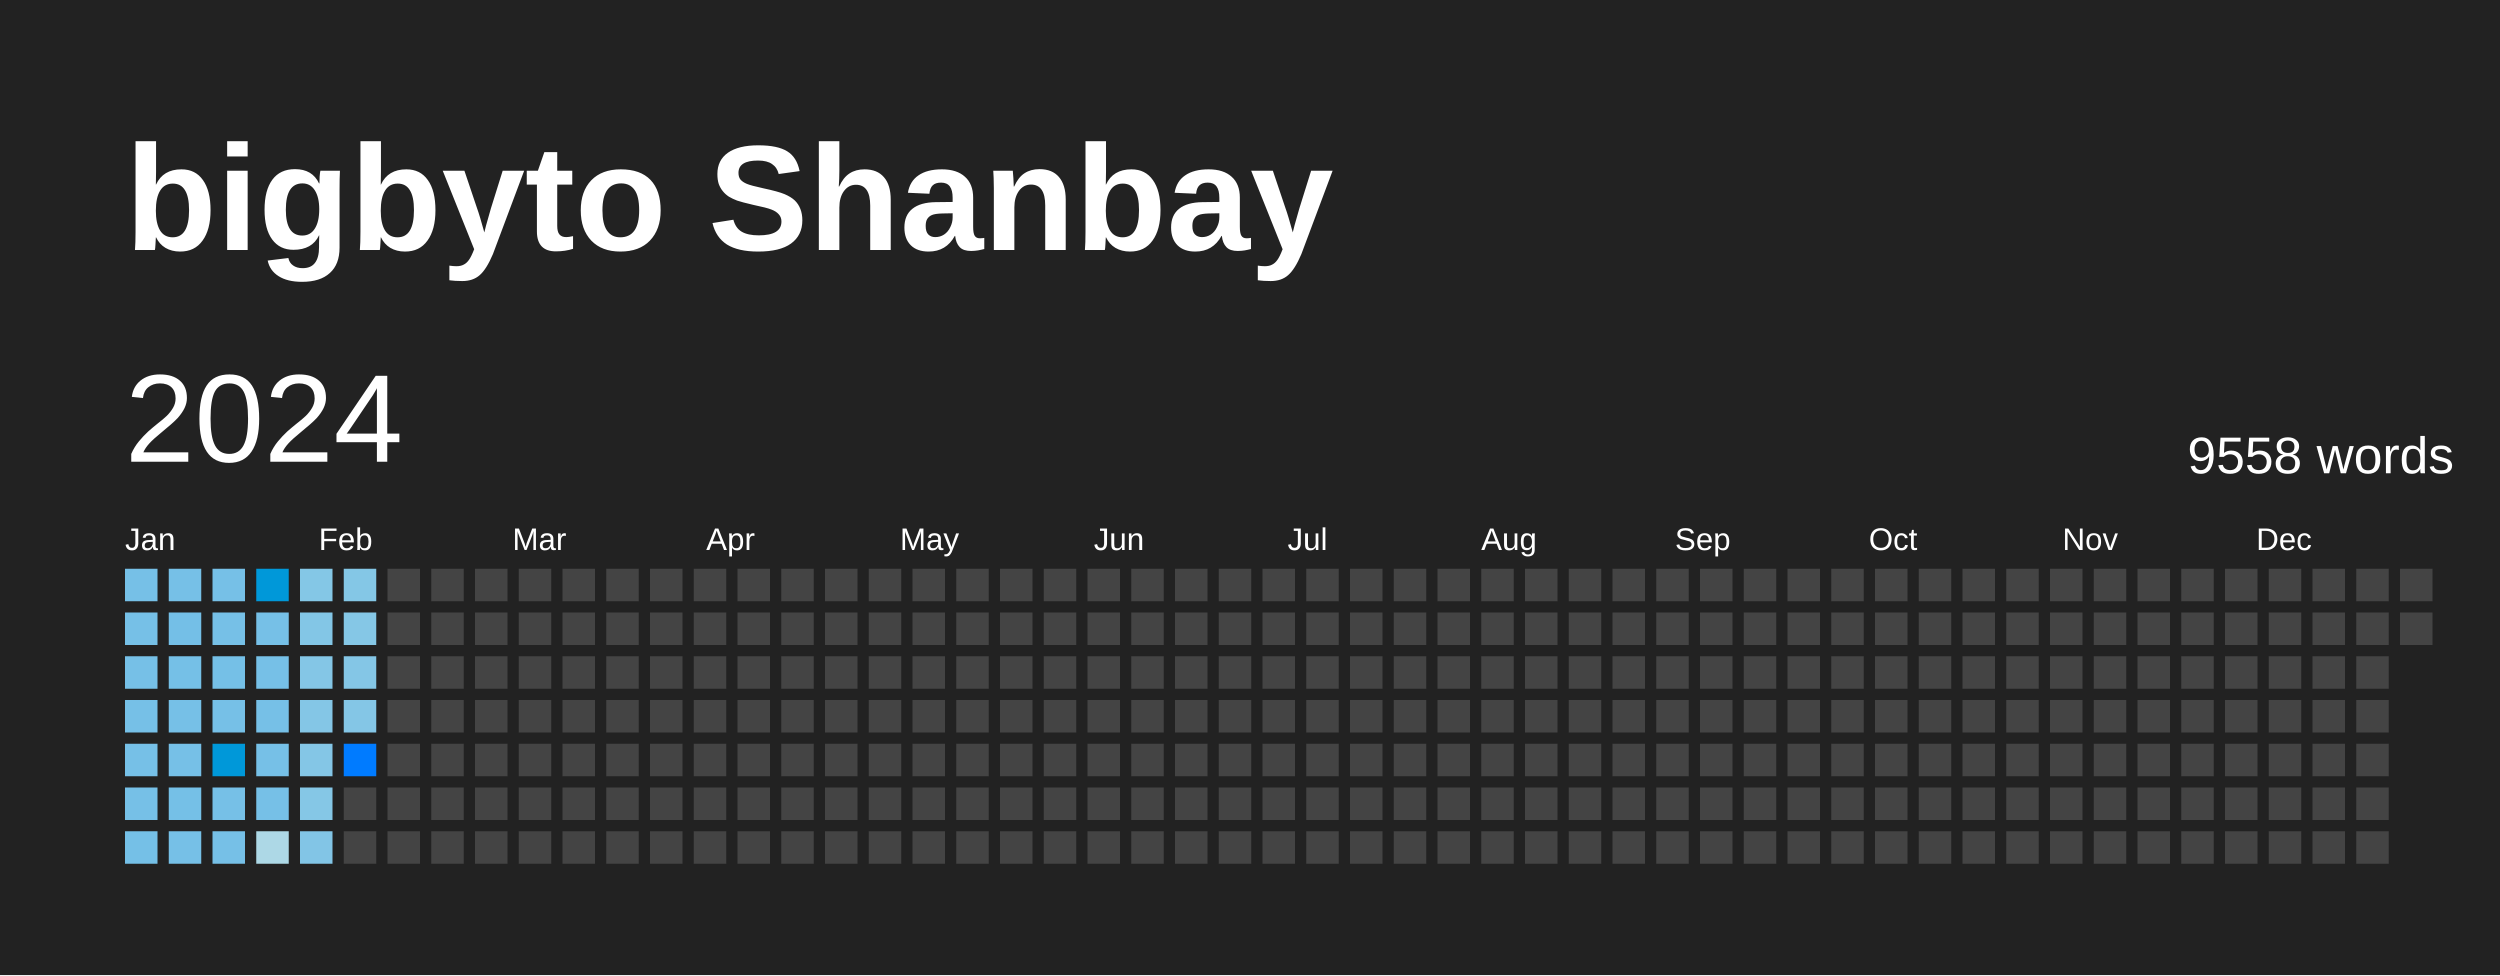
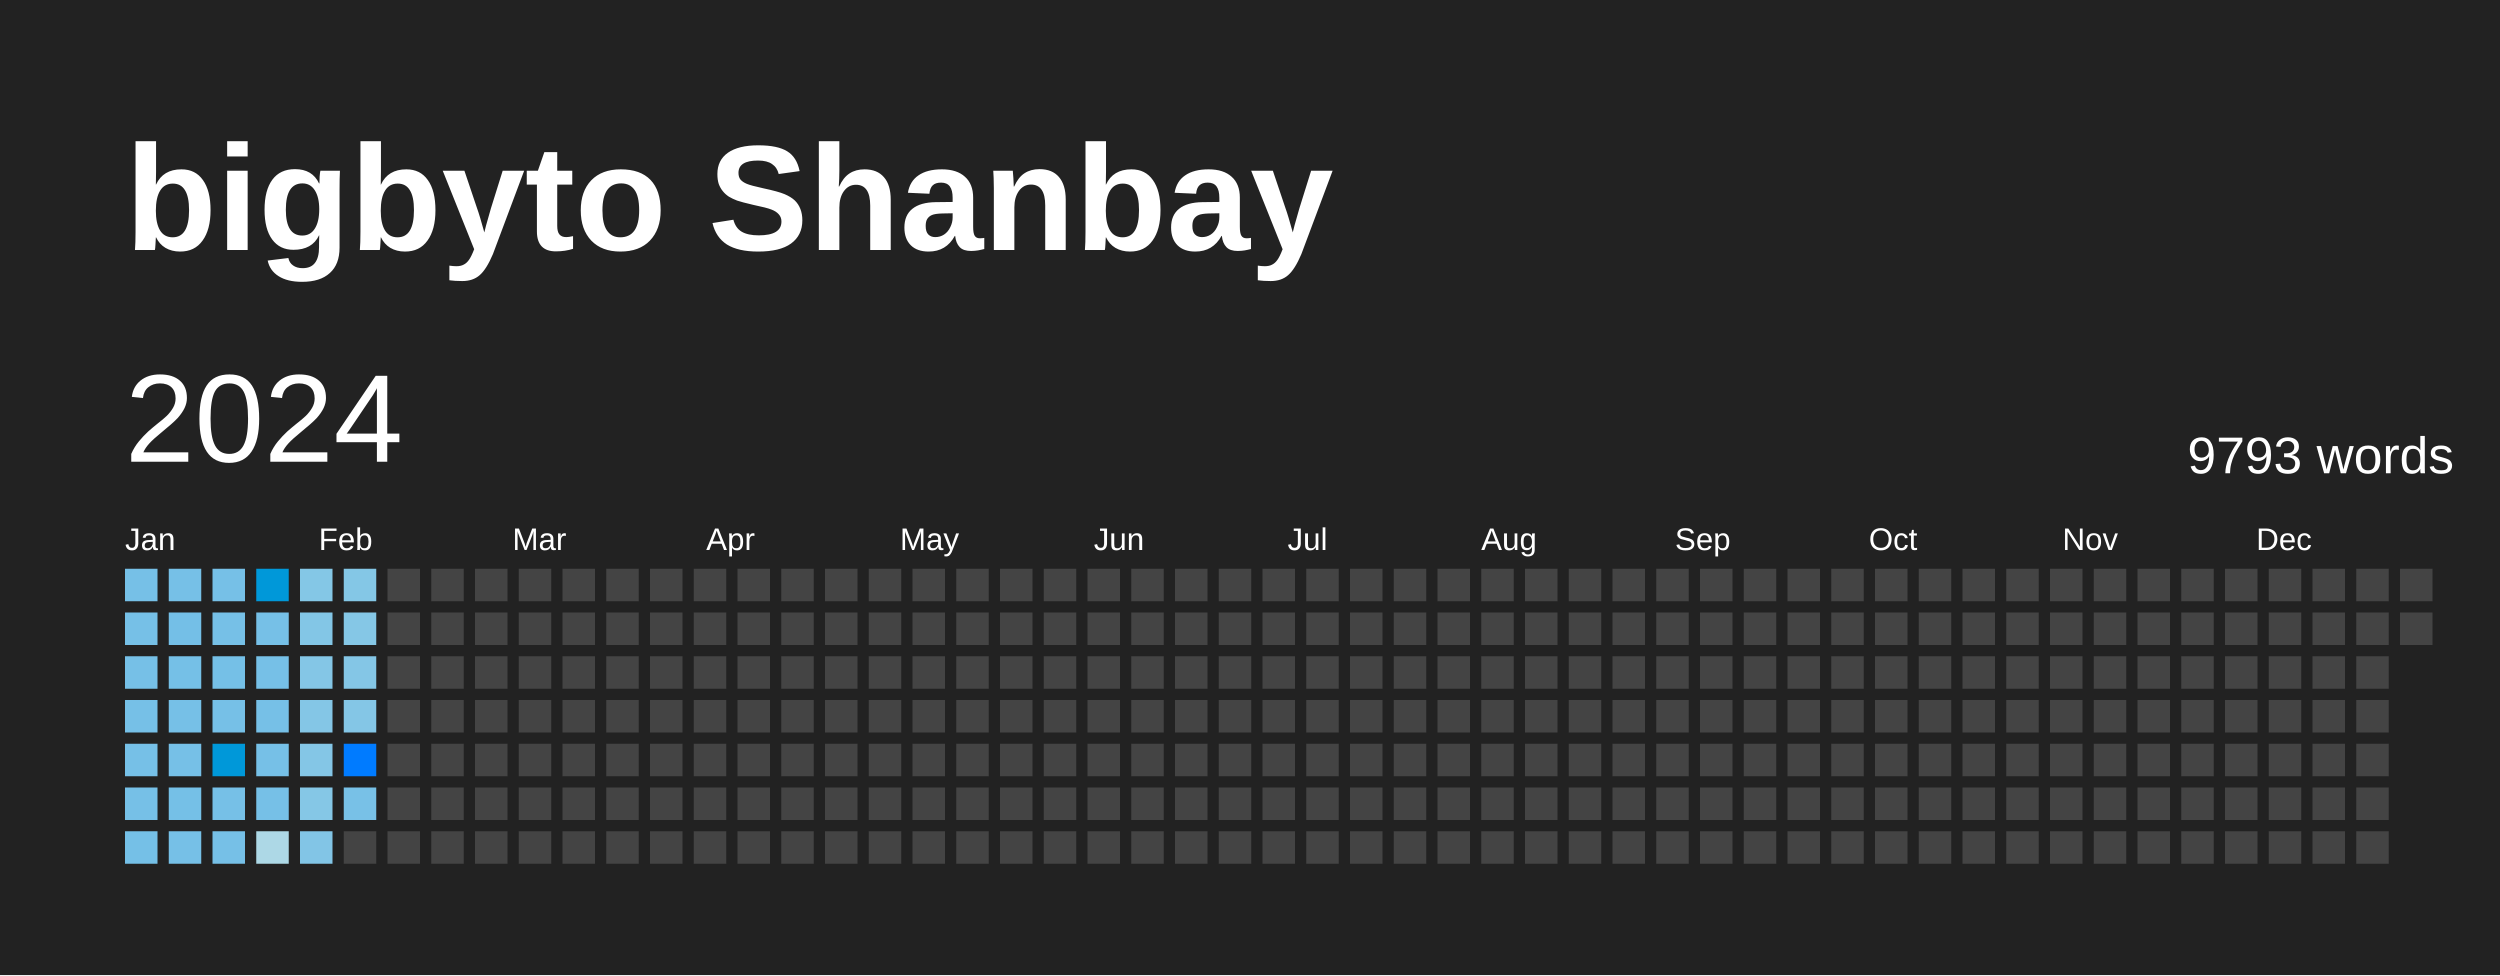
<svg xmlns="http://www.w3.org/2000/svg" baseProfile="full" height="78mm" version="1.1" viewBox="0,0,200,78" width="200mm">
  <defs />
  <rect fill="#222222" height="78" width="200" x="0" y="0" />
  <text fill="#FFFFFF" style="font-size:12px; font-family:Arial; font-weight:bold;" x="10" y="20">bigbyto Shanbay</text>
  <text dominant-baseline="hanging" fill="#FFFFFF" style="font-size:10.0px; font-family:Arial;" x="10" y="30">2024</text>
-   <text dominant-baseline="hanging" fill="#FFFFFF" style="font-size:4.125px; font-family:Arial;" x="175" y="35">9558 words</text>
+   <text dominant-baseline="hanging" fill="#FFFFFF" style="font-size:4.125px; font-family:Arial;" x="175" y="35">9793 words</text>
  <text fill="#FFFFFF" style="font-size:2.5px; font-family:Arial" x="10.0" y="44">Jan</text>
  <text fill="#FFFFFF" style="font-size:2.5px; font-family:Arial" x="25.5" y="44">Feb</text>
  <text fill="#FFFFFF" style="font-size:2.5px; font-family:Arial" x="41.0" y="44">Mar</text>
  <text fill="#FFFFFF" style="font-size:2.5px; font-family:Arial" x="56.5" y="44">Apr</text>
  <text fill="#FFFFFF" style="font-size:2.5px; font-family:Arial" x="72.0" y="44">May</text>
  <text fill="#FFFFFF" style="font-size:2.5px; font-family:Arial" x="87.5" y="44">Jun</text>
  <text fill="#FFFFFF" style="font-size:2.5px; font-family:Arial" x="103.0" y="44">Jul</text>
  <text fill="#FFFFFF" style="font-size:2.5px; font-family:Arial" x="118.5" y="44">Aug</text>
  <text fill="#FFFFFF" style="font-size:2.5px; font-family:Arial" x="134.0" y="44">Sep</text>
  <text fill="#FFFFFF" style="font-size:2.5px; font-family:Arial" x="149.5" y="44">Oct</text>
  <text fill="#FFFFFF" style="font-size:2.5px; font-family:Arial" x="165.0" y="44">Nov</text>
  <text fill="#FFFFFF" style="font-size:2.5px; font-family:Arial" x="180.5" y="44">Dec</text>
  <rect fill="#76c0e7" height="2.6" width="2.6" x="10.0" y="45.5" />
  <rect fill="#76c0e7" height="2.6" width="2.6" x="10.0" y="49.0" />
  <rect fill="#76c0e7" height="2.6" width="2.6" x="10.0" y="52.5" />
  <rect fill="#76c0e7" height="2.6" width="2.6" x="10.0" y="56.0" />
  <rect fill="#76c0e7" height="2.6" width="2.6" x="10.0" y="59.5" />
  <rect fill="#76c0e7" height="2.6" width="2.6" x="10.0" y="63.0" />
  <rect fill="#75c0e7" height="2.6" width="2.6" x="10.0" y="66.5" />
  <rect fill="#76c0e7" height="2.6" width="2.6" x="13.5" y="45.5" />
  <rect fill="#74bfe7" height="2.6" width="2.6" x="13.5" y="49.0" />
  <rect fill="#75c0e7" height="2.6" width="2.6" x="13.5" y="52.5" />
  <rect fill="#76c0e7" height="2.6" width="2.6" x="13.5" y="56.0" />
  <rect fill="#76c0e7" height="2.6" width="2.6" x="13.5" y="59.5" />
  <rect fill="#75c0e7" height="2.6" width="2.6" x="13.5" y="63.0" />
  <rect fill="#76c0e7" height="2.6" width="2.6" x="13.5" y="66.5" />
  <rect fill="#76c0e7" height="2.6" width="2.6" x="17.0" y="45.5" />
  <rect fill="#76c0e7" height="2.6" width="2.6" x="17.0" y="49.0" />
  <rect fill="#75c0e7" height="2.6" width="2.6" x="17.0" y="52.5" />
  <rect fill="#76c0e7" height="2.6" width="2.6" x="17.0" y="56.0" />
  <rect fill="#0098d9" height="2.6" width="2.6" x="17.0" y="59.5" />
  <rect fill="#76c0e7" height="2.6" width="2.6" x="17.0" y="63.0" />
  <rect fill="#76c0e7" height="2.6" width="2.6" x="17.0" y="66.5" />
  <rect fill="#0098d9" height="2.6" width="2.6" x="20.5" y="45.5" />
  <rect fill="#76c0e7" height="2.6" width="2.6" x="20.5" y="49.0" />
  <rect fill="#76c0e7" height="2.6" width="2.6" x="20.5" y="52.5" />
  <rect fill="#76c0e7" height="2.6" width="2.6" x="20.5" y="56.0" />
  <rect fill="#76c0e7" height="2.6" width="2.6" x="20.5" y="59.5" />
  <rect fill="#76c0e7" height="2.6" width="2.6" x="20.5" y="63.0" />
  <rect fill="#add8e6" height="2.6" width="2.6" x="20.5" y="66.5" />
  <rect fill="#84c7e6" height="2.6" width="2.6" x="24.0" y="45.5" />
  <rect fill="#83c6e6" height="2.6" width="2.6" x="24.0" y="49.0" />
  <rect fill="#84c6e6" height="2.6" width="2.6" x="24.0" y="52.5" />
  <rect fill="#84c6e6" height="2.6" width="2.6" x="24.0" y="56.0" />
  <rect fill="#84c6e6" height="2.6" width="2.6" x="24.0" y="59.5" />
  <rect fill="#85c7e6" height="2.6" width="2.6" x="24.0" y="63.0" />
  <rect fill="#82c5e6" height="2.6" width="2.6" x="24.0" y="66.5" />
  <rect fill="#84c7e6" height="2.6" width="2.6" x="27.5" y="45.5" />
  <rect fill="#85c7e6" height="2.6" width="2.6" x="27.5" y="49.0" />
  <rect fill="#84c6e6" height="2.6" width="2.6" x="27.5" y="52.5" />
  <rect fill="#84c6e6" height="2.6" width="2.6" x="27.5" y="56.0" />
  <rect fill="#007BFF" height="2.6" width="2.6" x="27.5" y="59.5" />
-   <rect fill="#444444" height="2.6" width="2.6" x="27.5" y="63.0" />
+   <rect fill="#78c1e7" height="2.6" width="2.6" x="27.5" y="63.0" />
  <rect fill="#444444" height="2.6" width="2.6" x="27.5" y="66.5" />
  <rect fill="#444444" height="2.6" width="2.6" x="31.0" y="45.5" />
  <rect fill="#444444" height="2.6" width="2.6" x="31.0" y="49.0" />
  <rect fill="#444444" height="2.6" width="2.6" x="31.0" y="52.5" />
  <rect fill="#444444" height="2.6" width="2.6" x="31.0" y="56.0" />
  <rect fill="#444444" height="2.6" width="2.6" x="31.0" y="59.5" />
  <rect fill="#444444" height="2.6" width="2.6" x="31.0" y="63.0" />
  <rect fill="#444444" height="2.6" width="2.6" x="31.0" y="66.5" />
  <rect fill="#444444" height="2.6" width="2.6" x="34.5" y="45.5" />
  <rect fill="#444444" height="2.6" width="2.6" x="34.5" y="49.0" />
  <rect fill="#444444" height="2.6" width="2.6" x="34.5" y="52.5" />
  <rect fill="#444444" height="2.6" width="2.6" x="34.5" y="56.0" />
  <rect fill="#444444" height="2.6" width="2.6" x="34.5" y="59.5" />
  <rect fill="#444444" height="2.6" width="2.6" x="34.5" y="63.0" />
  <rect fill="#444444" height="2.6" width="2.6" x="34.5" y="66.5" />
  <rect fill="#444444" height="2.6" width="2.6" x="38.0" y="45.5" />
  <rect fill="#444444" height="2.6" width="2.6" x="38.0" y="49.0" />
  <rect fill="#444444" height="2.6" width="2.6" x="38.0" y="52.5" />
  <rect fill="#444444" height="2.6" width="2.6" x="38.0" y="56.0" />
  <rect fill="#444444" height="2.6" width="2.6" x="38.0" y="59.5" />
  <rect fill="#444444" height="2.6" width="2.6" x="38.0" y="63.0" />
  <rect fill="#444444" height="2.6" width="2.6" x="38.0" y="66.5" />
  <rect fill="#444444" height="2.6" width="2.6" x="41.5" y="45.5" />
  <rect fill="#444444" height="2.6" width="2.6" x="41.5" y="49.0" />
  <rect fill="#444444" height="2.6" width="2.6" x="41.5" y="52.5" />
  <rect fill="#444444" height="2.6" width="2.6" x="41.5" y="56.0" />
  <rect fill="#444444" height="2.6" width="2.6" x="41.5" y="59.5" />
  <rect fill="#444444" height="2.6" width="2.6" x="41.5" y="63.0" />
  <rect fill="#444444" height="2.6" width="2.6" x="41.5" y="66.5" />
  <rect fill="#444444" height="2.6" width="2.6" x="45.0" y="45.5" />
  <rect fill="#444444" height="2.6" width="2.6" x="45.0" y="49.0" />
  <rect fill="#444444" height="2.6" width="2.6" x="45.0" y="52.5" />
  <rect fill="#444444" height="2.6" width="2.6" x="45.0" y="56.0" />
  <rect fill="#444444" height="2.6" width="2.6" x="45.0" y="59.5" />
  <rect fill="#444444" height="2.6" width="2.6" x="45.0" y="63.0" />
  <rect fill="#444444" height="2.6" width="2.6" x="45.0" y="66.5" />
  <rect fill="#444444" height="2.6" width="2.6" x="48.5" y="45.5" />
  <rect fill="#444444" height="2.6" width="2.6" x="48.5" y="49.0" />
  <rect fill="#444444" height="2.6" width="2.6" x="48.5" y="52.5" />
  <rect fill="#444444" height="2.6" width="2.6" x="48.5" y="56.0" />
  <rect fill="#444444" height="2.6" width="2.6" x="48.5" y="59.5" />
  <rect fill="#444444" height="2.6" width="2.6" x="48.5" y="63.0" />
  <rect fill="#444444" height="2.6" width="2.6" x="48.5" y="66.5" />
  <rect fill="#444444" height="2.6" width="2.6" x="52.0" y="45.5" />
  <rect fill="#444444" height="2.6" width="2.6" x="52.0" y="49.0" />
  <rect fill="#444444" height="2.6" width="2.6" x="52.0" y="52.5" />
  <rect fill="#444444" height="2.6" width="2.6" x="52.0" y="56.0" />
  <rect fill="#444444" height="2.6" width="2.6" x="52.0" y="59.5" />
  <rect fill="#444444" height="2.6" width="2.6" x="52.0" y="63.0" />
  <rect fill="#444444" height="2.6" width="2.6" x="52.0" y="66.5" />
  <rect fill="#444444" height="2.6" width="2.6" x="55.5" y="45.5" />
  <rect fill="#444444" height="2.6" width="2.6" x="55.5" y="49.0" />
  <rect fill="#444444" height="2.6" width="2.6" x="55.5" y="52.5" />
  <rect fill="#444444" height="2.6" width="2.6" x="55.5" y="56.0" />
  <rect fill="#444444" height="2.6" width="2.6" x="55.5" y="59.5" />
  <rect fill="#444444" height="2.6" width="2.6" x="55.5" y="63.0" />
  <rect fill="#444444" height="2.6" width="2.6" x="55.5" y="66.5" />
  <rect fill="#444444" height="2.6" width="2.6" x="59.0" y="45.5" />
  <rect fill="#444444" height="2.6" width="2.6" x="59.0" y="49.0" />
  <rect fill="#444444" height="2.6" width="2.6" x="59.0" y="52.5" />
  <rect fill="#444444" height="2.6" width="2.6" x="59.0" y="56.0" />
  <rect fill="#444444" height="2.6" width="2.6" x="59.0" y="59.5" />
  <rect fill="#444444" height="2.6" width="2.6" x="59.0" y="63.0" />
  <rect fill="#444444" height="2.6" width="2.6" x="59.0" y="66.5" />
  <rect fill="#444444" height="2.6" width="2.6" x="62.5" y="45.5" />
  <rect fill="#444444" height="2.6" width="2.6" x="62.5" y="49.0" />
  <rect fill="#444444" height="2.6" width="2.6" x="62.5" y="52.5" />
  <rect fill="#444444" height="2.6" width="2.6" x="62.5" y="56.0" />
  <rect fill="#444444" height="2.6" width="2.6" x="62.5" y="59.5" />
  <rect fill="#444444" height="2.6" width="2.6" x="62.5" y="63.0" />
  <rect fill="#444444" height="2.6" width="2.6" x="62.5" y="66.5" />
  <rect fill="#444444" height="2.6" width="2.6" x="66.0" y="45.5" />
  <rect fill="#444444" height="2.6" width="2.6" x="66.0" y="49.0" />
  <rect fill="#444444" height="2.6" width="2.6" x="66.0" y="52.5" />
  <rect fill="#444444" height="2.6" width="2.6" x="66.0" y="56.0" />
  <rect fill="#444444" height="2.6" width="2.6" x="66.0" y="59.5" />
  <rect fill="#444444" height="2.6" width="2.6" x="66.0" y="63.0" />
  <rect fill="#444444" height="2.6" width="2.6" x="66.0" y="66.5" />
  <rect fill="#444444" height="2.6" width="2.6" x="69.5" y="45.5" />
  <rect fill="#444444" height="2.6" width="2.6" x="69.5" y="49.0" />
  <rect fill="#444444" height="2.6" width="2.6" x="69.5" y="52.5" />
  <rect fill="#444444" height="2.6" width="2.6" x="69.5" y="56.0" />
  <rect fill="#444444" height="2.6" width="2.6" x="69.5" y="59.5" />
  <rect fill="#444444" height="2.6" width="2.6" x="69.5" y="63.0" />
  <rect fill="#444444" height="2.6" width="2.6" x="69.5" y="66.5" />
  <rect fill="#444444" height="2.6" width="2.6" x="73.0" y="45.5" />
  <rect fill="#444444" height="2.6" width="2.6" x="73.0" y="49.0" />
  <rect fill="#444444" height="2.6" width="2.6" x="73.0" y="52.5" />
  <rect fill="#444444" height="2.6" width="2.6" x="73.0" y="56.0" />
  <rect fill="#444444" height="2.6" width="2.6" x="73.0" y="59.5" />
  <rect fill="#444444" height="2.6" width="2.6" x="73.0" y="63.0" />
  <rect fill="#444444" height="2.6" width="2.6" x="73.0" y="66.5" />
  <rect fill="#444444" height="2.6" width="2.6" x="76.5" y="45.5" />
  <rect fill="#444444" height="2.6" width="2.6" x="76.5" y="49.0" />
  <rect fill="#444444" height="2.6" width="2.6" x="76.5" y="52.5" />
  <rect fill="#444444" height="2.6" width="2.6" x="76.5" y="56.0" />
  <rect fill="#444444" height="2.6" width="2.6" x="76.5" y="59.5" />
  <rect fill="#444444" height="2.6" width="2.6" x="76.5" y="63.0" />
  <rect fill="#444444" height="2.6" width="2.6" x="76.5" y="66.5" />
  <rect fill="#444444" height="2.6" width="2.6" x="80.0" y="45.5" />
  <rect fill="#444444" height="2.6" width="2.6" x="80.0" y="49.0" />
  <rect fill="#444444" height="2.6" width="2.6" x="80.0" y="52.5" />
  <rect fill="#444444" height="2.6" width="2.6" x="80.0" y="56.0" />
  <rect fill="#444444" height="2.6" width="2.6" x="80.0" y="59.5" />
  <rect fill="#444444" height="2.6" width="2.6" x="80.0" y="63.0" />
  <rect fill="#444444" height="2.6" width="2.6" x="80.0" y="66.5" />
  <rect fill="#444444" height="2.6" width="2.6" x="83.5" y="45.5" />
  <rect fill="#444444" height="2.6" width="2.6" x="83.5" y="49.0" />
  <rect fill="#444444" height="2.6" width="2.6" x="83.5" y="52.5" />
  <rect fill="#444444" height="2.6" width="2.6" x="83.5" y="56.0" />
  <rect fill="#444444" height="2.6" width="2.6" x="83.5" y="59.5" />
  <rect fill="#444444" height="2.6" width="2.6" x="83.5" y="63.0" />
  <rect fill="#444444" height="2.6" width="2.6" x="83.5" y="66.5" />
  <rect fill="#444444" height="2.6" width="2.6" x="87.0" y="45.5" />
  <rect fill="#444444" height="2.6" width="2.6" x="87.0" y="49.0" />
  <rect fill="#444444" height="2.6" width="2.6" x="87.0" y="52.5" />
  <rect fill="#444444" height="2.6" width="2.6" x="87.0" y="56.0" />
  <rect fill="#444444" height="2.6" width="2.6" x="87.0" y="59.5" />
  <rect fill="#444444" height="2.6" width="2.6" x="87.0" y="63.0" />
  <rect fill="#444444" height="2.6" width="2.6" x="87.0" y="66.5" />
  <rect fill="#444444" height="2.6" width="2.6" x="90.5" y="45.5" />
  <rect fill="#444444" height="2.6" width="2.6" x="90.5" y="49.0" />
  <rect fill="#444444" height="2.6" width="2.6" x="90.5" y="52.5" />
  <rect fill="#444444" height="2.6" width="2.6" x="90.5" y="56.0" />
  <rect fill="#444444" height="2.6" width="2.6" x="90.5" y="59.5" />
  <rect fill="#444444" height="2.6" width="2.6" x="90.5" y="63.0" />
  <rect fill="#444444" height="2.6" width="2.6" x="90.5" y="66.5" />
  <rect fill="#444444" height="2.6" width="2.6" x="94.0" y="45.5" />
  <rect fill="#444444" height="2.6" width="2.6" x="94.0" y="49.0" />
  <rect fill="#444444" height="2.6" width="2.6" x="94.0" y="52.5" />
  <rect fill="#444444" height="2.6" width="2.6" x="94.0" y="56.0" />
  <rect fill="#444444" height="2.6" width="2.6" x="94.0" y="59.5" />
  <rect fill="#444444" height="2.6" width="2.6" x="94.0" y="63.0" />
  <rect fill="#444444" height="2.6" width="2.6" x="94.0" y="66.5" />
  <rect fill="#444444" height="2.6" width="2.6" x="97.5" y="45.5" />
  <rect fill="#444444" height="2.6" width="2.6" x="97.5" y="49.0" />
  <rect fill="#444444" height="2.6" width="2.6" x="97.5" y="52.5" />
  <rect fill="#444444" height="2.6" width="2.6" x="97.5" y="56.0" />
  <rect fill="#444444" height="2.6" width="2.6" x="97.5" y="59.5" />
  <rect fill="#444444" height="2.6" width="2.6" x="97.5" y="63.0" />
  <rect fill="#444444" height="2.6" width="2.6" x="97.5" y="66.5" />
  <rect fill="#444444" height="2.6" width="2.6" x="101.0" y="45.5" />
  <rect fill="#444444" height="2.6" width="2.6" x="101.0" y="49.0" />
  <rect fill="#444444" height="2.6" width="2.6" x="101.0" y="52.5" />
  <rect fill="#444444" height="2.6" width="2.6" x="101.0" y="56.0" />
  <rect fill="#444444" height="2.6" width="2.6" x="101.0" y="59.5" />
  <rect fill="#444444" height="2.6" width="2.6" x="101.0" y="63.0" />
  <rect fill="#444444" height="2.6" width="2.6" x="101.0" y="66.5" />
  <rect fill="#444444" height="2.6" width="2.6" x="104.5" y="45.5" />
  <rect fill="#444444" height="2.6" width="2.6" x="104.5" y="49.0" />
  <rect fill="#444444" height="2.6" width="2.6" x="104.5" y="52.5" />
  <rect fill="#444444" height="2.6" width="2.6" x="104.5" y="56.0" />
  <rect fill="#444444" height="2.6" width="2.6" x="104.5" y="59.5" />
  <rect fill="#444444" height="2.6" width="2.6" x="104.5" y="63.0" />
  <rect fill="#444444" height="2.6" width="2.6" x="104.5" y="66.5" />
  <rect fill="#444444" height="2.6" width="2.6" x="108.0" y="45.5" />
  <rect fill="#444444" height="2.6" width="2.6" x="108.0" y="49.0" />
  <rect fill="#444444" height="2.6" width="2.6" x="108.0" y="52.5" />
  <rect fill="#444444" height="2.6" width="2.6" x="108.0" y="56.0" />
  <rect fill="#444444" height="2.6" width="2.6" x="108.0" y="59.5" />
  <rect fill="#444444" height="2.6" width="2.6" x="108.0" y="63.0" />
  <rect fill="#444444" height="2.6" width="2.6" x="108.0" y="66.5" />
  <rect fill="#444444" height="2.6" width="2.6" x="111.5" y="45.5" />
  <rect fill="#444444" height="2.6" width="2.6" x="111.5" y="49.0" />
  <rect fill="#444444" height="2.6" width="2.6" x="111.5" y="52.5" />
  <rect fill="#444444" height="2.6" width="2.6" x="111.5" y="56.0" />
  <rect fill="#444444" height="2.6" width="2.6" x="111.5" y="59.5" />
  <rect fill="#444444" height="2.6" width="2.6" x="111.5" y="63.0" />
  <rect fill="#444444" height="2.6" width="2.6" x="111.5" y="66.5" />
  <rect fill="#444444" height="2.6" width="2.6" x="115.0" y="45.5" />
  <rect fill="#444444" height="2.6" width="2.6" x="115.0" y="49.0" />
  <rect fill="#444444" height="2.6" width="2.6" x="115.0" y="52.5" />
  <rect fill="#444444" height="2.6" width="2.6" x="115.0" y="56.0" />
  <rect fill="#444444" height="2.6" width="2.6" x="115.0" y="59.5" />
  <rect fill="#444444" height="2.6" width="2.6" x="115.0" y="63.0" />
  <rect fill="#444444" height="2.6" width="2.6" x="115.0" y="66.5" />
  <rect fill="#444444" height="2.6" width="2.6" x="118.5" y="45.5" />
  <rect fill="#444444" height="2.6" width="2.6" x="118.5" y="49.0" />
  <rect fill="#444444" height="2.6" width="2.6" x="118.5" y="52.5" />
  <rect fill="#444444" height="2.6" width="2.6" x="118.5" y="56.0" />
  <rect fill="#444444" height="2.6" width="2.6" x="118.5" y="59.5" />
  <rect fill="#444444" height="2.6" width="2.6" x="118.5" y="63.0" />
  <rect fill="#444444" height="2.6" width="2.6" x="118.5" y="66.5" />
  <rect fill="#444444" height="2.6" width="2.6" x="122.0" y="45.5" />
  <rect fill="#444444" height="2.6" width="2.6" x="122.0" y="49.0" />
  <rect fill="#444444" height="2.6" width="2.6" x="122.0" y="52.5" />
  <rect fill="#444444" height="2.6" width="2.6" x="122.0" y="56.0" />
  <rect fill="#444444" height="2.6" width="2.6" x="122.0" y="59.5" />
  <rect fill="#444444" height="2.6" width="2.6" x="122.0" y="63.0" />
  <rect fill="#444444" height="2.6" width="2.6" x="122.0" y="66.5" />
  <rect fill="#444444" height="2.6" width="2.6" x="125.5" y="45.5" />
  <rect fill="#444444" height="2.6" width="2.6" x="125.5" y="49.0" />
  <rect fill="#444444" height="2.6" width="2.6" x="125.5" y="52.5" />
  <rect fill="#444444" height="2.6" width="2.6" x="125.5" y="56.0" />
  <rect fill="#444444" height="2.6" width="2.6" x="125.5" y="59.5" />
  <rect fill="#444444" height="2.6" width="2.6" x="125.5" y="63.0" />
  <rect fill="#444444" height="2.6" width="2.6" x="125.5" y="66.5" />
  <rect fill="#444444" height="2.6" width="2.6" x="129.0" y="45.5" />
  <rect fill="#444444" height="2.6" width="2.6" x="129.0" y="49.0" />
  <rect fill="#444444" height="2.6" width="2.6" x="129.0" y="52.5" />
  <rect fill="#444444" height="2.6" width="2.6" x="129.0" y="56.0" />
  <rect fill="#444444" height="2.6" width="2.6" x="129.0" y="59.5" />
  <rect fill="#444444" height="2.6" width="2.6" x="129.0" y="63.0" />
  <rect fill="#444444" height="2.6" width="2.6" x="129.0" y="66.5" />
  <rect fill="#444444" height="2.6" width="2.6" x="132.5" y="45.5" />
  <rect fill="#444444" height="2.6" width="2.6" x="132.5" y="49.0" />
  <rect fill="#444444" height="2.6" width="2.6" x="132.5" y="52.5" />
  <rect fill="#444444" height="2.6" width="2.6" x="132.5" y="56.0" />
  <rect fill="#444444" height="2.6" width="2.6" x="132.5" y="59.5" />
  <rect fill="#444444" height="2.6" width="2.6" x="132.5" y="63.0" />
  <rect fill="#444444" height="2.6" width="2.6" x="132.5" y="66.5" />
  <rect fill="#444444" height="2.6" width="2.6" x="136.0" y="45.5" />
  <rect fill="#444444" height="2.6" width="2.6" x="136.0" y="49.0" />
  <rect fill="#444444" height="2.6" width="2.6" x="136.0" y="52.5" />
  <rect fill="#444444" height="2.6" width="2.6" x="136.0" y="56.0" />
  <rect fill="#444444" height="2.6" width="2.6" x="136.0" y="59.5" />
  <rect fill="#444444" height="2.6" width="2.6" x="136.0" y="63.0" />
  <rect fill="#444444" height="2.6" width="2.6" x="136.0" y="66.5" />
  <rect fill="#444444" height="2.6" width="2.6" x="139.5" y="45.5" />
  <rect fill="#444444" height="2.6" width="2.6" x="139.5" y="49.0" />
  <rect fill="#444444" height="2.6" width="2.6" x="139.5" y="52.5" />
  <rect fill="#444444" height="2.6" width="2.6" x="139.5" y="56.0" />
  <rect fill="#444444" height="2.6" width="2.6" x="139.5" y="59.5" />
  <rect fill="#444444" height="2.6" width="2.6" x="139.5" y="63.0" />
  <rect fill="#444444" height="2.6" width="2.6" x="139.5" y="66.5" />
  <rect fill="#444444" height="2.6" width="2.6" x="143.0" y="45.5" />
  <rect fill="#444444" height="2.6" width="2.6" x="143.0" y="49.0" />
  <rect fill="#444444" height="2.6" width="2.6" x="143.0" y="52.5" />
  <rect fill="#444444" height="2.6" width="2.6" x="143.0" y="56.0" />
  <rect fill="#444444" height="2.6" width="2.6" x="143.0" y="59.5" />
  <rect fill="#444444" height="2.6" width="2.6" x="143.0" y="63.0" />
  <rect fill="#444444" height="2.6" width="2.6" x="143.0" y="66.5" />
  <rect fill="#444444" height="2.6" width="2.6" x="146.5" y="45.5" />
  <rect fill="#444444" height="2.6" width="2.6" x="146.5" y="49.0" />
  <rect fill="#444444" height="2.6" width="2.6" x="146.5" y="52.5" />
  <rect fill="#444444" height="2.6" width="2.6" x="146.5" y="56.0" />
  <rect fill="#444444" height="2.6" width="2.6" x="146.5" y="59.5" />
  <rect fill="#444444" height="2.6" width="2.6" x="146.5" y="63.0" />
  <rect fill="#444444" height="2.6" width="2.6" x="146.5" y="66.5" />
  <rect fill="#444444" height="2.6" width="2.6" x="150.0" y="45.5" />
  <rect fill="#444444" height="2.6" width="2.6" x="150.0" y="49.0" />
  <rect fill="#444444" height="2.6" width="2.6" x="150.0" y="52.5" />
  <rect fill="#444444" height="2.6" width="2.6" x="150.0" y="56.0" />
  <rect fill="#444444" height="2.6" width="2.6" x="150.0" y="59.5" />
  <rect fill="#444444" height="2.6" width="2.6" x="150.0" y="63.0" />
  <rect fill="#444444" height="2.6" width="2.6" x="150.0" y="66.5" />
  <rect fill="#444444" height="2.6" width="2.6" x="153.5" y="45.5" />
  <rect fill="#444444" height="2.6" width="2.6" x="153.5" y="49.0" />
  <rect fill="#444444" height="2.6" width="2.6" x="153.5" y="52.5" />
  <rect fill="#444444" height="2.6" width="2.6" x="153.5" y="56.0" />
  <rect fill="#444444" height="2.6" width="2.6" x="153.5" y="59.5" />
  <rect fill="#444444" height="2.6" width="2.6" x="153.5" y="63.0" />
  <rect fill="#444444" height="2.6" width="2.6" x="153.5" y="66.5" />
  <rect fill="#444444" height="2.6" width="2.6" x="157.0" y="45.5" />
  <rect fill="#444444" height="2.6" width="2.6" x="157.0" y="49.0" />
  <rect fill="#444444" height="2.6" width="2.6" x="157.0" y="52.5" />
  <rect fill="#444444" height="2.6" width="2.6" x="157.0" y="56.0" />
  <rect fill="#444444" height="2.6" width="2.6" x="157.0" y="59.5" />
  <rect fill="#444444" height="2.6" width="2.6" x="157.0" y="63.0" />
  <rect fill="#444444" height="2.6" width="2.6" x="157.0" y="66.5" />
  <rect fill="#444444" height="2.6" width="2.6" x="160.5" y="45.5" />
  <rect fill="#444444" height="2.6" width="2.6" x="160.5" y="49.0" />
  <rect fill="#444444" height="2.6" width="2.6" x="160.5" y="52.5" />
  <rect fill="#444444" height="2.6" width="2.6" x="160.5" y="56.0" />
  <rect fill="#444444" height="2.6" width="2.6" x="160.5" y="59.5" />
  <rect fill="#444444" height="2.6" width="2.6" x="160.5" y="63.0" />
  <rect fill="#444444" height="2.6" width="2.6" x="160.5" y="66.5" />
  <rect fill="#444444" height="2.6" width="2.6" x="164.0" y="45.5" />
  <rect fill="#444444" height="2.6" width="2.6" x="164.0" y="49.0" />
  <rect fill="#444444" height="2.6" width="2.6" x="164.0" y="52.5" />
  <rect fill="#444444" height="2.6" width="2.6" x="164.0" y="56.0" />
  <rect fill="#444444" height="2.6" width="2.6" x="164.0" y="59.5" />
  <rect fill="#444444" height="2.6" width="2.6" x="164.0" y="63.0" />
  <rect fill="#444444" height="2.6" width="2.6" x="164.0" y="66.5" />
  <rect fill="#444444" height="2.6" width="2.6" x="167.5" y="45.5" />
  <rect fill="#444444" height="2.6" width="2.6" x="167.5" y="49.0" />
  <rect fill="#444444" height="2.6" width="2.6" x="167.5" y="52.5" />
  <rect fill="#444444" height="2.6" width="2.6" x="167.5" y="56.0" />
  <rect fill="#444444" height="2.6" width="2.6" x="167.5" y="59.5" />
  <rect fill="#444444" height="2.6" width="2.6" x="167.5" y="63.0" />
  <rect fill="#444444" height="2.6" width="2.6" x="167.5" y="66.5" />
  <rect fill="#444444" height="2.6" width="2.6" x="171.0" y="45.5" />
  <rect fill="#444444" height="2.6" width="2.6" x="171.0" y="49.0" />
  <rect fill="#444444" height="2.6" width="2.6" x="171.0" y="52.5" />
  <rect fill="#444444" height="2.6" width="2.6" x="171.0" y="56.0" />
  <rect fill="#444444" height="2.6" width="2.6" x="171.0" y="59.5" />
  <rect fill="#444444" height="2.6" width="2.6" x="171.0" y="63.0" />
  <rect fill="#444444" height="2.6" width="2.6" x="171.0" y="66.5" />
  <rect fill="#444444" height="2.6" width="2.6" x="174.5" y="45.5" />
  <rect fill="#444444" height="2.6" width="2.6" x="174.5" y="49.0" />
  <rect fill="#444444" height="2.6" width="2.6" x="174.5" y="52.5" />
  <rect fill="#444444" height="2.6" width="2.6" x="174.5" y="56.0" />
  <rect fill="#444444" height="2.6" width="2.6" x="174.5" y="59.5" />
  <rect fill="#444444" height="2.6" width="2.6" x="174.5" y="63.0" />
  <rect fill="#444444" height="2.6" width="2.6" x="174.5" y="66.5" />
  <rect fill="#444444" height="2.6" width="2.6" x="178.0" y="45.5" />
  <rect fill="#444444" height="2.6" width="2.6" x="178.0" y="49.0" />
  <rect fill="#444444" height="2.6" width="2.6" x="178.0" y="52.5" />
  <rect fill="#444444" height="2.6" width="2.6" x="178.0" y="56.0" />
  <rect fill="#444444" height="2.6" width="2.6" x="178.0" y="59.5" />
  <rect fill="#444444" height="2.6" width="2.6" x="178.0" y="63.0" />
  <rect fill="#444444" height="2.6" width="2.6" x="178.0" y="66.5" />
  <rect fill="#444444" height="2.6" width="2.6" x="181.5" y="45.5" />
  <rect fill="#444444" height="2.6" width="2.6" x="181.5" y="49.0" />
  <rect fill="#444444" height="2.6" width="2.6" x="181.5" y="52.5" />
  <rect fill="#444444" height="2.6" width="2.6" x="181.5" y="56.0" />
  <rect fill="#444444" height="2.6" width="2.6" x="181.5" y="59.5" />
  <rect fill="#444444" height="2.6" width="2.6" x="181.5" y="63.0" />
  <rect fill="#444444" height="2.6" width="2.6" x="181.5" y="66.5" />
  <rect fill="#444444" height="2.6" width="2.6" x="185.0" y="45.5" />
  <rect fill="#444444" height="2.6" width="2.6" x="185.0" y="49.0" />
  <rect fill="#444444" height="2.6" width="2.6" x="185.0" y="52.5" />
  <rect fill="#444444" height="2.6" width="2.6" x="185.0" y="56.0" />
  <rect fill="#444444" height="2.6" width="2.6" x="185.0" y="59.5" />
  <rect fill="#444444" height="2.6" width="2.6" x="185.0" y="63.0" />
  <rect fill="#444444" height="2.6" width="2.6" x="185.0" y="66.5" />
  <rect fill="#444444" height="2.6" width="2.6" x="188.5" y="45.5" />
  <rect fill="#444444" height="2.6" width="2.6" x="188.5" y="49.0" />
  <rect fill="#444444" height="2.6" width="2.6" x="188.5" y="52.5" />
  <rect fill="#444444" height="2.6" width="2.6" x="188.5" y="56.0" />
  <rect fill="#444444" height="2.6" width="2.6" x="188.5" y="59.5" />
  <rect fill="#444444" height="2.6" width="2.6" x="188.5" y="63.0" />
  <rect fill="#444444" height="2.6" width="2.6" x="188.5" y="66.5" />
  <rect fill="#444444" height="2.6" width="2.6" x="192.0" y="45.5" />
  <rect fill="#444444" height="2.6" width="2.6" x="192.0" y="49.0" />
</svg>
